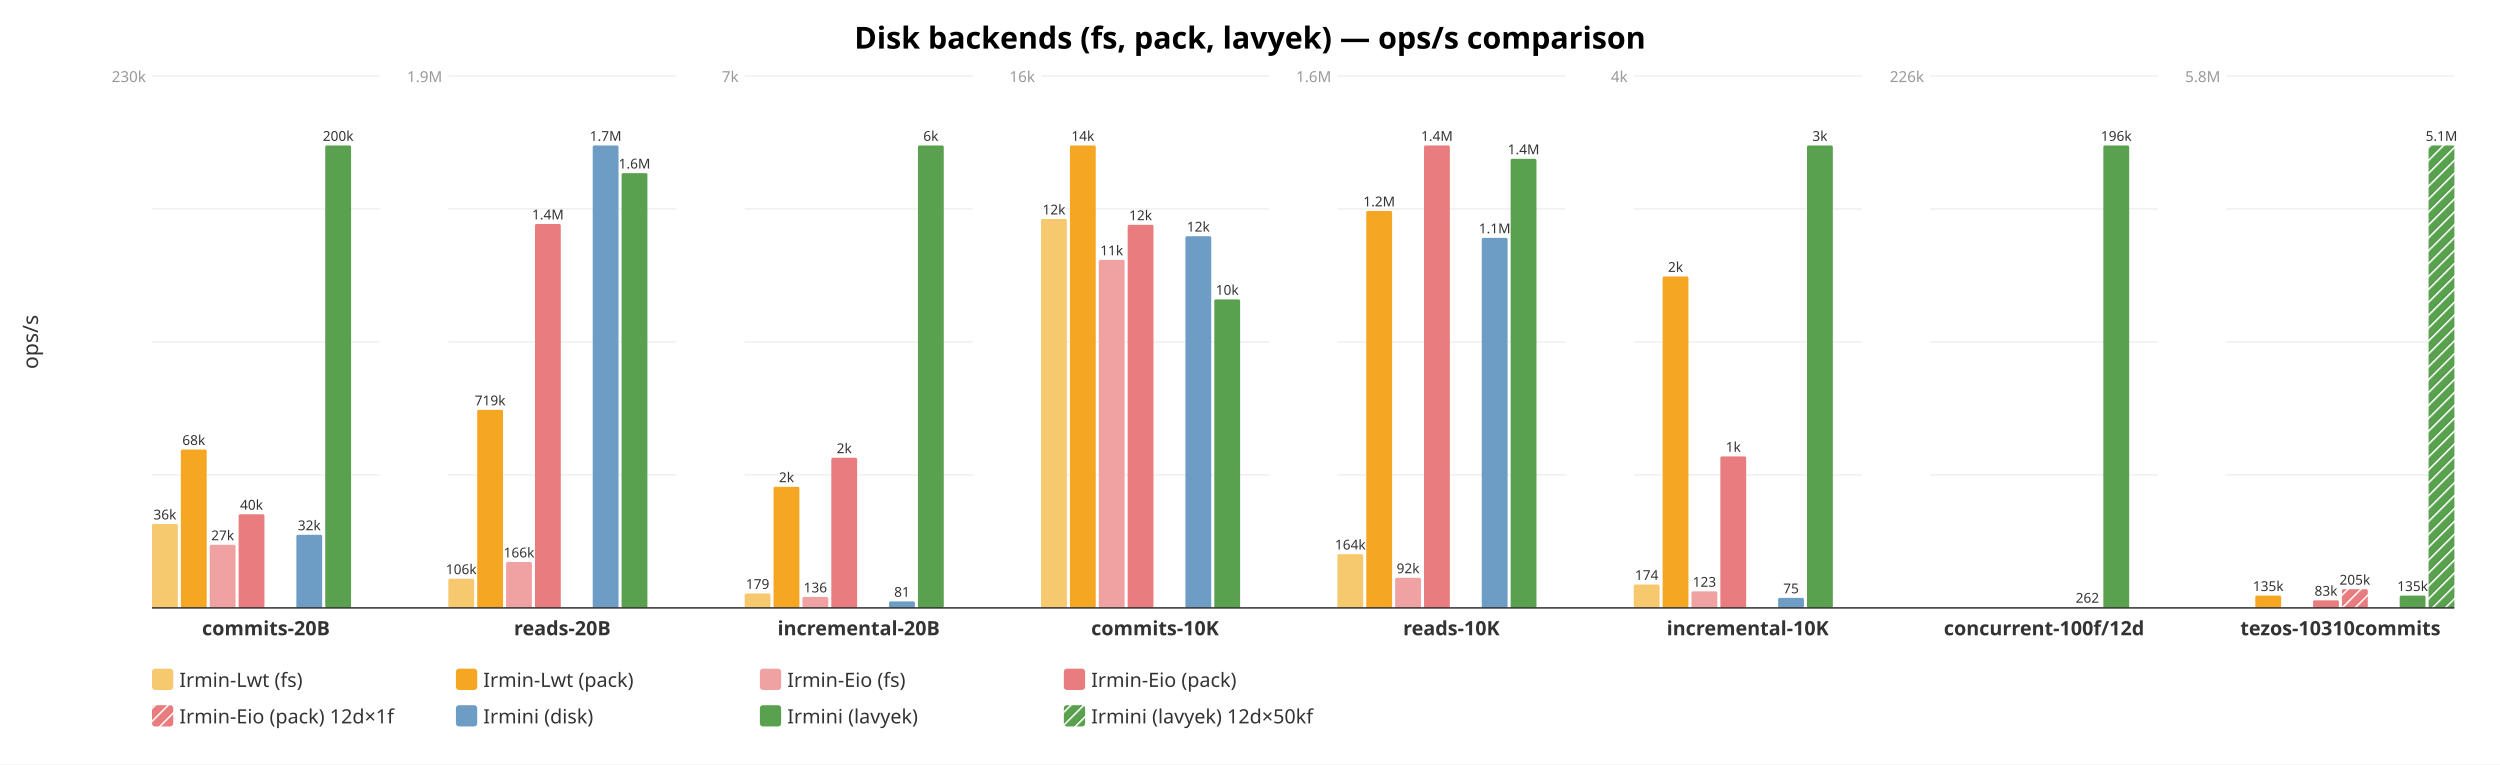
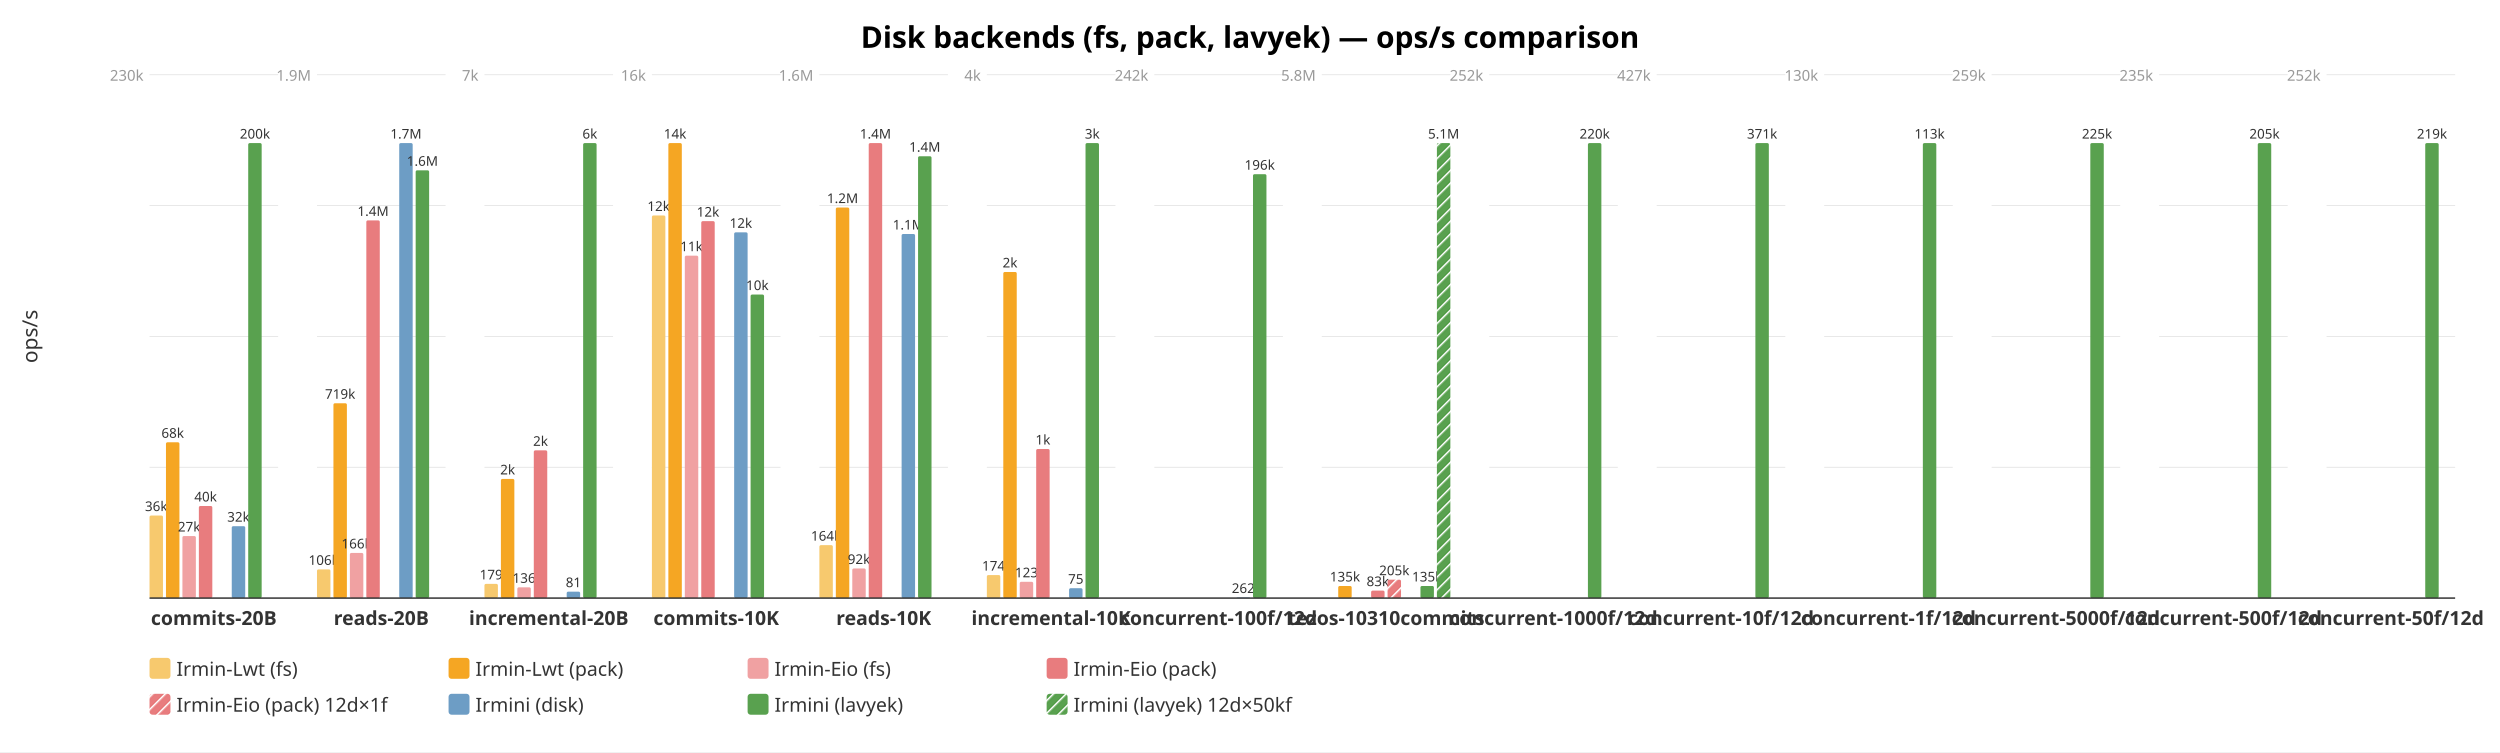
- <svg xmlns="http://www.w3.org/2000/svg" width="1645" height="503" font-family="system-ui, sans-serif" font-size="14">
-   <rect width="1645" height="503" fill="white" />
+ <svg xmlns="http://www.w3.org/2000/svg" width="1672" height="503" font-family="system-ui, sans-serif" font-size="14">
+   <rect width="1672" height="503" fill="white" />
  <defs>
-     <pattern id="hatch-3857" width="6" height="6" patternUnits="userSpaceOnUse" patternTransform="rotate(45)">
+     <pattern id="hatch-223" width="6" height="6" patternUnits="userSpaceOnUse" patternTransform="rotate(45)">
      <rect width="6" height="6" fill="#e87c7e" />
      <line x1="0" y1="0" x2="0" y2="6" stroke="white" stroke-width="2" />
    </pattern>
-     <pattern id="hatch-1070" width="6" height="6" patternUnits="userSpaceOnUse" patternTransform="rotate(45)">
+     <pattern id="hatch-461" width="6" height="6" patternUnits="userSpaceOnUse" patternTransform="rotate(45)">
      <rect width="6" height="6" fill="#59a14f" />
      <line x1="0" y1="0" x2="0" y2="6" stroke="white" stroke-width="2" />
    </pattern>
  </defs>
-   <text x="822.5" y="32" text-anchor="middle" font-size="20" font-weight="bold">Disk backends (fs, pack, lavyek) — ops/s comparison</text>
+   <text x="836.0" y="32" text-anchor="middle" font-size="20" font-weight="bold">Disk backends (fs, pack, lavyek) — ops/s comparison</text>
  <g transform="translate(100,50)">
    <text x="-75" y="175.0" text-anchor="middle" font-size="14" fill="#333" transform="rotate(-90,-75,175.0)">ops/s</text>
-     <line x1="0" y1="262.5" x2="150" y2="262.5" stroke="#e0e0e0" stroke-width="0.5" />
-     <line x1="0" y1="175.0" x2="150" y2="175.0" stroke="#e0e0e0" stroke-width="0.5" />
-     <line x1="0" y1="87.5" x2="150" y2="87.5" stroke="#e0e0e0" stroke-width="0.5" />
-     <line x1="0" y1="0.0" x2="150" y2="0.0" stroke="#e0e0e0" stroke-width="0.5" />
+     <line x1="0" y1="262.5" x2="86" y2="262.5" stroke="#e0e0e0" stroke-width="0.5" />
+     <line x1="0" y1="175.0" x2="86" y2="175.0" stroke="#e0e0e0" stroke-width="0.5" />
+     <line x1="0" y1="87.5" x2="86" y2="87.5" stroke="#e0e0e0" stroke-width="0.5" />
+     <line x1="0" y1="0.0" x2="86" y2="0.0" stroke="#e0e0e0" stroke-width="0.5" />
    <text x="-4.0" y="4.0" text-anchor="end" font-size="10" fill="#999">230k</text>
-     <rect x="0.0" y="294.8" width="17" height="55.2" fill="#f7c96e" rx="1" />
-     <text x="8.5" y="291.8" text-anchor="middle" font-size="9" fill="#333">36k</text>
-     <rect x="19.0" y="245.8" width="17" height="104.2" fill="#f5a623" rx="1" />
-     <text x="27.5" y="242.8" text-anchor="middle" font-size="9" fill="#333">68k</text>
-     <rect x="38.0" y="308.5" width="17" height="41.5" fill="#f0a1a2" rx="1" />
-     <text x="46.5" y="305.5" text-anchor="middle" font-size="9" fill="#333">27k</text>
-     <rect x="57.0" y="288.4" width="17" height="61.6" fill="#e87c7e" rx="1" />
-     <text x="65.5" y="285.4" text-anchor="middle" font-size="9" fill="#333">40k</text>
-     <rect x="95.0" y="301.9" width="17" height="48.1" fill="#6d9dc5" rx="1" />
-     <text x="103.5" y="298.9" text-anchor="middle" font-size="9" fill="#333">32k</text>
-     <rect x="114.0" y="45.7" width="17" height="304.3" fill="#59a14f" rx="1" />
-     <text x="122.5" y="42.7" text-anchor="middle" font-size="9" fill="#333">200k</text>
-     <text x="75.0" y="368" text-anchor="middle" font-size="13" font-weight="bold" fill="#333">commits-20B</text>
-     <line x1="195" y1="262.5" x2="345" y2="262.5" stroke="#e0e0e0" stroke-width="0.5" />
-     <line x1="195" y1="175.0" x2="345" y2="175.0" stroke="#e0e0e0" stroke-width="0.5" />
-     <line x1="195" y1="87.5" x2="345" y2="87.5" stroke="#e0e0e0" stroke-width="0.5" />
-     <line x1="195" y1="0.0" x2="345" y2="0.0" stroke="#e0e0e0" stroke-width="0.5" />
-     <text x="191.0" y="4.0" text-anchor="end" font-size="10" fill="#999">1.9M</text>
-     <rect x="195.0" y="330.8" width="17" height="19.2" fill="#f7c96e" rx="1" />
-     <text x="203.5" y="327.8" text-anchor="middle" font-size="9" fill="#333">106k</text>
-     <rect x="214.0" y="219.7" width="17" height="130.3" fill="#f5a623" rx="1" />
-     <text x="222.5" y="216.7" text-anchor="middle" font-size="9" fill="#333">719k</text>
-     <rect x="233.0" y="319.8" width="17" height="30.2" fill="#f0a1a2" rx="1" />
-     <text x="241.5" y="316.8" text-anchor="middle" font-size="9" fill="#333">166k</text>
-     <rect x="252.0" y="97.4" width="17" height="252.6" fill="#e87c7e" rx="1" />
-     <text x="260.5" y="94.4" text-anchor="middle" font-size="9" fill="#333">1.4M</text>
-     <rect x="290.0" y="45.7" width="17" height="304.3" fill="#6d9dc5" rx="1" />
-     <text x="298.5" y="42.7" text-anchor="middle" font-size="9" fill="#333">1.7M</text>
-     <rect x="309.0" y="63.9" width="17" height="286.1" fill="#59a14f" rx="1" />
-     <text x="317.5" y="60.9" text-anchor="middle" font-size="9" fill="#333">1.6M</text>
-     <text x="270.0" y="368" text-anchor="middle" font-size="13" font-weight="bold" fill="#333">reads-20B</text>
-     <line x1="390" y1="262.5" x2="540" y2="262.5" stroke="#e0e0e0" stroke-width="0.5" />
-     <line x1="390" y1="175.0" x2="540" y2="175.0" stroke="#e0e0e0" stroke-width="0.5" />
-     <line x1="390" y1="87.5" x2="540" y2="87.5" stroke="#e0e0e0" stroke-width="0.5" />
-     <line x1="390" y1="0.0" x2="540" y2="0.0" stroke="#e0e0e0" stroke-width="0.5" />
-     <text x="386.0" y="4.0" text-anchor="end" font-size="10" fill="#999">7k</text>
-     <rect x="390.0" y="340.5" width="17" height="9.5" fill="#f7c96e" rx="1" />
-     <text x="398.5" y="337.5" text-anchor="middle" font-size="9" fill="#333">179</text>
-     <rect x="409.0" y="270.3" width="17" height="79.7" fill="#f5a623" rx="1" />
-     <text x="417.5" y="267.3" text-anchor="middle" font-size="9" fill="#333">2k</text>
-     <rect x="428.0" y="342.8" width="17" height="7.2" fill="#f0a1a2" rx="1" />
-     <text x="436.5" y="339.8" text-anchor="middle" font-size="9" fill="#333">136</text>
-     <rect x="447.0" y="251.2" width="17" height="98.8" fill="#e87c7e" rx="1" />
-     <text x="455.5" y="248.2" text-anchor="middle" font-size="9" fill="#333">2k</text>
-     <rect x="485.0" y="345.7" width="17" height="4.3" fill="#6d9dc5" rx="1" />
-     <text x="493.5" y="342.7" text-anchor="middle" font-size="9" fill="#333">81</text>
-     <rect x="504.0" y="45.7" width="17" height="304.3" fill="#59a14f" rx="1" />
-     <text x="512.5" y="42.7" text-anchor="middle" font-size="9" fill="#333">6k</text>
-     <text x="465.0" y="368" text-anchor="middle" font-size="13" font-weight="bold" fill="#333">incremental-20B</text>
-     <line x1="585" y1="262.5" x2="735" y2="262.5" stroke="#e0e0e0" stroke-width="0.5" />
-     <line x1="585" y1="175.0" x2="735" y2="175.0" stroke="#e0e0e0" stroke-width="0.5" />
-     <line x1="585" y1="87.5" x2="735" y2="87.5" stroke="#e0e0e0" stroke-width="0.5" />
-     <line x1="585" y1="0.0" x2="735" y2="0.0" stroke="#e0e0e0" stroke-width="0.5" />
-     <text x="581.0" y="4.0" text-anchor="end" font-size="10" fill="#999">16k</text>
-     <rect x="585.0" y="94.1" width="17" height="255.9" fill="#f7c96e" rx="1" />
-     <text x="593.5" y="91.1" text-anchor="middle" font-size="9" fill="#333">12k</text>
-     <rect x="604.0" y="45.7" width="17" height="304.3" fill="#f5a623" rx="1" />
-     <text x="612.5" y="42.7" text-anchor="middle" font-size="9" fill="#333">14k</text>
-     <rect x="623.0" y="121.0" width="17" height="229.0" fill="#f0a1a2" rx="1" />
-     <text x="631.5" y="118.0" text-anchor="middle" font-size="9" fill="#333">11k</text>
-     <rect x="642.0" y="97.9" width="17" height="252.1" fill="#e87c7e" rx="1" />
-     <text x="650.5" y="94.9" text-anchor="middle" font-size="9" fill="#333">12k</text>
-     <rect x="680.0" y="105.4" width="17" height="244.6" fill="#6d9dc5" rx="1" />
-     <text x="688.5" y="102.4" text-anchor="middle" font-size="9" fill="#333">12k</text>
-     <rect x="699.0" y="147.0" width="17" height="203.0" fill="#59a14f" rx="1" />
-     <text x="707.5" y="144.0" text-anchor="middle" font-size="9" fill="#333">10k</text>
-     <text x="660.0" y="368" text-anchor="middle" font-size="13" font-weight="bold" fill="#333">commits-10K</text>
-     <line x1="780" y1="262.5" x2="930" y2="262.5" stroke="#e0e0e0" stroke-width="0.5" />
-     <line x1="780" y1="175.0" x2="930" y2="175.0" stroke="#e0e0e0" stroke-width="0.5" />
-     <line x1="780" y1="87.5" x2="930" y2="87.5" stroke="#e0e0e0" stroke-width="0.5" />
-     <line x1="780" y1="0.0" x2="930" y2="0.0" stroke="#e0e0e0" stroke-width="0.5" />
-     <text x="776.0" y="4.0" text-anchor="end" font-size="10" fill="#999">1.6M</text>
-     <rect x="780.0" y="314.6" width="17" height="35.4" fill="#f7c96e" rx="1" />
-     <text x="788.5" y="311.6" text-anchor="middle" font-size="9" fill="#333">164k</text>
-     <rect x="799.0" y="88.8" width="17" height="261.2" fill="#f5a623" rx="1" />
-     <text x="807.5" y="85.8" text-anchor="middle" font-size="9" fill="#333">1.2M</text>
-     <rect x="818.0" y="330.2" width="17" height="19.8" fill="#f0a1a2" rx="1" />
-     <text x="826.5" y="327.2" text-anchor="middle" font-size="9" fill="#333">92k</text>
-     <rect x="837.0" y="45.7" width="17" height="304.3" fill="#e87c7e" rx="1" />
-     <text x="845.5" y="42.7" text-anchor="middle" font-size="9" fill="#333">1.4M</text>
-     <rect x="875.0" y="106.5" width="17" height="243.5" fill="#6d9dc5" rx="1" />
-     <text x="883.5" y="103.5" text-anchor="middle" font-size="9" fill="#333">1.1M</text>
-     <rect x="894.0" y="54.5" width="17" height="295.5" fill="#59a14f" rx="1" />
-     <text x="902.5" y="51.5" text-anchor="middle" font-size="9" fill="#333">1.4M</text>
-     <text x="855.0" y="368" text-anchor="middle" font-size="13" font-weight="bold" fill="#333">reads-10K</text>
-     <line x1="975" y1="262.5" x2="1125" y2="262.5" stroke="#e0e0e0" stroke-width="0.5" />
-     <line x1="975" y1="175.0" x2="1125" y2="175.0" stroke="#e0e0e0" stroke-width="0.5" />
-     <line x1="975" y1="87.5" x2="1125" y2="87.5" stroke="#e0e0e0" stroke-width="0.5" />
-     <line x1="975" y1="0.0" x2="1125" y2="0.0" stroke="#e0e0e0" stroke-width="0.5" />
-     <text x="971.0" y="4.0" text-anchor="end" font-size="10" fill="#999">4k</text>
-     <rect x="975.0" y="334.6" width="17" height="15.4" fill="#f7c96e" rx="1" />
-     <text x="983.5" y="331.6" text-anchor="middle" font-size="9" fill="#333">174</text>
-     <rect x="994.0" y="131.9" width="17" height="218.1" fill="#f5a623" rx="1" />
-     <text x="1002.5" y="128.9" text-anchor="middle" font-size="9" fill="#333">2k</text>
-     <rect x="1013.0" y="339.1" width="17" height="10.9" fill="#f0a1a2" rx="1" />
-     <text x="1021.5" y="336.1" text-anchor="middle" font-size="9" fill="#333">123</text>
-     <rect x="1032.0" y="250.3" width="17" height="99.7" fill="#e87c7e" rx="1" />
-     <text x="1040.5" y="247.3" text-anchor="middle" font-size="9" fill="#333">1k</text>
-     <rect x="1070.0" y="343.4" width="17" height="6.6" fill="#6d9dc5" rx="1" />
-     <text x="1078.5" y="340.4" text-anchor="middle" font-size="9" fill="#333">75</text>
-     <rect x="1089.0" y="45.7" width="17" height="304.3" fill="#59a14f" rx="1" />
-     <text x="1097.5" y="42.7" text-anchor="middle" font-size="9" fill="#333">3k</text>
-     <text x="1050.0" y="368" text-anchor="middle" font-size="13" font-weight="bold" fill="#333">incremental-10K</text>
-     <line x1="1170" y1="262.5" x2="1320" y2="262.5" stroke="#e0e0e0" stroke-width="0.5" />
-     <line x1="1170" y1="175.0" x2="1320" y2="175.0" stroke="#e0e0e0" stroke-width="0.5" />
-     <line x1="1170" y1="87.5" x2="1320" y2="87.5" stroke="#e0e0e0" stroke-width="0.5" />
-     <line x1="1170" y1="0.0" x2="1320" y2="0.0" stroke="#e0e0e0" stroke-width="0.5" />
-     <text x="1166.0" y="4.0" text-anchor="end" font-size="10" fill="#999">226k</text>
-     <rect x="1265.0" y="349.6" width="17" height="0.4" fill="#6d9dc5" rx="1" />
-     <text x="1273.5" y="346.6" text-anchor="middle" font-size="9" fill="#333">262</text>
-     <rect x="1284.0" y="45.7" width="17" height="304.3" fill="#59a14f" rx="1" />
-     <text x="1292.5" y="42.7" text-anchor="middle" font-size="9" fill="#333">196k</text>
-     <text x="1245.0" y="368" text-anchor="middle" font-size="13" font-weight="bold" fill="#333">concurrent-100f/12d</text>
-     <line x1="1365" y1="262.5" x2="1515" y2="262.5" stroke="#e0e0e0" stroke-width="0.5" />
-     <line x1="1365" y1="175.0" x2="1515" y2="175.0" stroke="#e0e0e0" stroke-width="0.5" />
-     <line x1="1365" y1="87.5" x2="1515" y2="87.5" stroke="#e0e0e0" stroke-width="0.5" />
-     <line x1="1365" y1="0.0" x2="1515" y2="0.0" stroke="#e0e0e0" stroke-width="0.5" />
-     <text x="1361.0" y="4.0" text-anchor="end" font-size="10" fill="#999">5.8M</text>
-     <rect x="1384.0" y="341.9" width="17" height="8.1" fill="#f5a623" rx="1" />
-     <text x="1392.5" y="338.9" text-anchor="middle" font-size="9" fill="#333">135k</text>
-     <rect x="1422.0" y="345.0" width="17" height="5.0" fill="#e87c7e" rx="1" />
-     <text x="1430.5" y="342.0" text-anchor="middle" font-size="9" fill="#333">83k</text>
-     <rect x="1441.0" y="337.7" width="17" height="12.3" fill="url(#hatch-3857)" rx="1" />
-     <text x="1449.5" y="334.7" text-anchor="middle" font-size="9" fill="#333">205k</text>
-     <rect x="1479.0" y="341.9" width="17" height="8.1" fill="#59a14f" rx="1" />
-     <text x="1487.5" y="338.9" text-anchor="middle" font-size="9" fill="#333">135k</text>
-     <rect x="1498.0" y="45.7" width="17" height="304.3" fill="url(#hatch-1070)" rx="1" />
-     <text x="1506.5" y="42.7" text-anchor="middle" font-size="9" fill="#333">5.1M</text>
-     <text x="1440.0" y="368" text-anchor="middle" font-size="13" font-weight="bold" fill="#333">tezos-10310commits</text>
-     <line x1="0" y1="350" x2="1515" y2="350" stroke="#333" stroke-width="1" />
+     <rect x="0.0" y="294.8" width="9" height="55.2" fill="#f7c96e" rx="1" />
+     <text x="4.5" y="291.8" text-anchor="middle" font-size="9" fill="#333">36k</text>
+     <rect x="11.0" y="245.8" width="9" height="104.2" fill="#f5a623" rx="1" />
+     <text x="15.5" y="242.8" text-anchor="middle" font-size="9" fill="#333">68k</text>
+     <rect x="22.0" y="308.5" width="9" height="41.5" fill="#f0a1a2" rx="1" />
+     <text x="26.5" y="305.5" text-anchor="middle" font-size="9" fill="#333">27k</text>
+     <rect x="33.0" y="288.4" width="9" height="61.6" fill="#e87c7e" rx="1" />
+     <text x="37.5" y="285.4" text-anchor="middle" font-size="9" fill="#333">40k</text>
+     <rect x="55.0" y="301.9" width="9" height="48.1" fill="#6d9dc5" rx="1" />
+     <text x="59.5" y="298.9" text-anchor="middle" font-size="9" fill="#333">32k</text>
+     <rect x="66.0" y="45.7" width="9" height="304.3" fill="#59a14f" rx="1" />
+     <text x="70.5" y="42.7" text-anchor="middle" font-size="9" fill="#333">200k</text>
+     <text x="43.0" y="368" text-anchor="middle" font-size="13" font-weight="bold" fill="#333">commits-20B</text>
+     <line x1="112" y1="262.5" x2="198" y2="262.5" stroke="#e0e0e0" stroke-width="0.5" />
+     <line x1="112" y1="175.0" x2="198" y2="175.0" stroke="#e0e0e0" stroke-width="0.5" />
+     <line x1="112" y1="87.5" x2="198" y2="87.5" stroke="#e0e0e0" stroke-width="0.5" />
+     <line x1="112" y1="0.0" x2="198" y2="0.0" stroke="#e0e0e0" stroke-width="0.5" />
+     <text x="108.0" y="4.0" text-anchor="end" font-size="10" fill="#999">1.9M</text>
+     <rect x="112.0" y="330.8" width="9" height="19.2" fill="#f7c96e" rx="1" />
+     <text x="116.5" y="327.8" text-anchor="middle" font-size="9" fill="#333">106k</text>
+     <rect x="123.0" y="219.7" width="9" height="130.3" fill="#f5a623" rx="1" />
+     <text x="127.5" y="216.7" text-anchor="middle" font-size="9" fill="#333">719k</text>
+     <rect x="134.0" y="319.8" width="9" height="30.2" fill="#f0a1a2" rx="1" />
+     <text x="138.5" y="316.8" text-anchor="middle" font-size="9" fill="#333">166k</text>
+     <rect x="145.0" y="97.4" width="9" height="252.6" fill="#e87c7e" rx="1" />
+     <text x="149.5" y="94.4" text-anchor="middle" font-size="9" fill="#333">1.4M</text>
+     <rect x="167.0" y="45.7" width="9" height="304.3" fill="#6d9dc5" rx="1" />
+     <text x="171.5" y="42.7" text-anchor="middle" font-size="9" fill="#333">1.7M</text>
+     <rect x="178.0" y="63.9" width="9" height="286.1" fill="#59a14f" rx="1" />
+     <text x="182.5" y="60.9" text-anchor="middle" font-size="9" fill="#333">1.6M</text>
+     <text x="155.0" y="368" text-anchor="middle" font-size="13" font-weight="bold" fill="#333">reads-20B</text>
+     <line x1="224" y1="262.5" x2="310" y2="262.5" stroke="#e0e0e0" stroke-width="0.5" />
+     <line x1="224" y1="175.0" x2="310" y2="175.0" stroke="#e0e0e0" stroke-width="0.5" />
+     <line x1="224" y1="87.5" x2="310" y2="87.5" stroke="#e0e0e0" stroke-width="0.5" />
+     <line x1="224" y1="0.0" x2="310" y2="0.0" stroke="#e0e0e0" stroke-width="0.5" />
+     <text x="220.0" y="4.0" text-anchor="end" font-size="10" fill="#999">7k</text>
+     <rect x="224.0" y="340.5" width="9" height="9.5" fill="#f7c96e" rx="1" />
+     <text x="228.5" y="337.5" text-anchor="middle" font-size="9" fill="#333">179</text>
+     <rect x="235.0" y="270.3" width="9" height="79.7" fill="#f5a623" rx="1" />
+     <text x="239.5" y="267.3" text-anchor="middle" font-size="9" fill="#333">2k</text>
+     <rect x="246.0" y="342.8" width="9" height="7.2" fill="#f0a1a2" rx="1" />
+     <text x="250.5" y="339.8" text-anchor="middle" font-size="9" fill="#333">136</text>
+     <rect x="257.0" y="251.2" width="9" height="98.8" fill="#e87c7e" rx="1" />
+     <text x="261.5" y="248.2" text-anchor="middle" font-size="9" fill="#333">2k</text>
+     <rect x="279.0" y="345.7" width="9" height="4.3" fill="#6d9dc5" rx="1" />
+     <text x="283.5" y="342.7" text-anchor="middle" font-size="9" fill="#333">81</text>
+     <rect x="290.0" y="45.7" width="9" height="304.3" fill="#59a14f" rx="1" />
+     <text x="294.5" y="42.7" text-anchor="middle" font-size="9" fill="#333">6k</text>
+     <text x="267.0" y="368" text-anchor="middle" font-size="13" font-weight="bold" fill="#333">incremental-20B</text>
+     <line x1="336" y1="262.5" x2="422" y2="262.5" stroke="#e0e0e0" stroke-width="0.5" />
+     <line x1="336" y1="175.0" x2="422" y2="175.0" stroke="#e0e0e0" stroke-width="0.5" />
+     <line x1="336" y1="87.5" x2="422" y2="87.5" stroke="#e0e0e0" stroke-width="0.5" />
+     <line x1="336" y1="0.0" x2="422" y2="0.0" stroke="#e0e0e0" stroke-width="0.5" />
+     <text x="332.0" y="4.0" text-anchor="end" font-size="10" fill="#999">16k</text>
+     <rect x="336.0" y="94.1" width="9" height="255.9" fill="#f7c96e" rx="1" />
+     <text x="340.5" y="91.1" text-anchor="middle" font-size="9" fill="#333">12k</text>
+     <rect x="347.0" y="45.7" width="9" height="304.3" fill="#f5a623" rx="1" />
+     <text x="351.5" y="42.7" text-anchor="middle" font-size="9" fill="#333">14k</text>
+     <rect x="358.0" y="121.0" width="9" height="229.0" fill="#f0a1a2" rx="1" />
+     <text x="362.5" y="118.0" text-anchor="middle" font-size="9" fill="#333">11k</text>
+     <rect x="369.0" y="97.9" width="9" height="252.1" fill="#e87c7e" rx="1" />
+     <text x="373.5" y="94.9" text-anchor="middle" font-size="9" fill="#333">12k</text>
+     <rect x="391.0" y="105.4" width="9" height="244.6" fill="#6d9dc5" rx="1" />
+     <text x="395.5" y="102.4" text-anchor="middle" font-size="9" fill="#333">12k</text>
+     <rect x="402.0" y="147.0" width="9" height="203.0" fill="#59a14f" rx="1" />
+     <text x="406.5" y="144.0" text-anchor="middle" font-size="9" fill="#333">10k</text>
+     <text x="379.0" y="368" text-anchor="middle" font-size="13" font-weight="bold" fill="#333">commits-10K</text>
+     <line x1="448" y1="262.5" x2="534" y2="262.5" stroke="#e0e0e0" stroke-width="0.5" />
+     <line x1="448" y1="175.0" x2="534" y2="175.0" stroke="#e0e0e0" stroke-width="0.5" />
+     <line x1="448" y1="87.5" x2="534" y2="87.5" stroke="#e0e0e0" stroke-width="0.5" />
+     <line x1="448" y1="0.0" x2="534" y2="0.0" stroke="#e0e0e0" stroke-width="0.5" />
+     <text x="444.0" y="4.0" text-anchor="end" font-size="10" fill="#999">1.6M</text>
+     <rect x="448.0" y="314.6" width="9" height="35.4" fill="#f7c96e" rx="1" />
+     <text x="452.5" y="311.6" text-anchor="middle" font-size="9" fill="#333">164k</text>
+     <rect x="459.0" y="88.8" width="9" height="261.2" fill="#f5a623" rx="1" />
+     <text x="463.5" y="85.8" text-anchor="middle" font-size="9" fill="#333">1.2M</text>
+     <rect x="470.0" y="330.2" width="9" height="19.8" fill="#f0a1a2" rx="1" />
+     <text x="474.5" y="327.2" text-anchor="middle" font-size="9" fill="#333">92k</text>
+     <rect x="481.0" y="45.7" width="9" height="304.3" fill="#e87c7e" rx="1" />
+     <text x="485.5" y="42.7" text-anchor="middle" font-size="9" fill="#333">1.4M</text>
+     <rect x="503.0" y="106.5" width="9" height="243.5" fill="#6d9dc5" rx="1" />
+     <text x="507.5" y="103.5" text-anchor="middle" font-size="9" fill="#333">1.1M</text>
+     <rect x="514.0" y="54.5" width="9" height="295.5" fill="#59a14f" rx="1" />
+     <text x="518.5" y="51.5" text-anchor="middle" font-size="9" fill="#333">1.4M</text>
+     <text x="491.0" y="368" text-anchor="middle" font-size="13" font-weight="bold" fill="#333">reads-10K</text>
+     <line x1="560" y1="262.5" x2="646" y2="262.5" stroke="#e0e0e0" stroke-width="0.5" />
+     <line x1="560" y1="175.0" x2="646" y2="175.0" stroke="#e0e0e0" stroke-width="0.5" />
+     <line x1="560" y1="87.5" x2="646" y2="87.5" stroke="#e0e0e0" stroke-width="0.5" />
+     <line x1="560" y1="0.0" x2="646" y2="0.0" stroke="#e0e0e0" stroke-width="0.5" />
+     <text x="556.0" y="4.0" text-anchor="end" font-size="10" fill="#999">4k</text>
+     <rect x="560.0" y="334.6" width="9" height="15.4" fill="#f7c96e" rx="1" />
+     <text x="564.5" y="331.6" text-anchor="middle" font-size="9" fill="#333">174</text>
+     <rect x="571.0" y="131.9" width="9" height="218.1" fill="#f5a623" rx="1" />
+     <text x="575.5" y="128.9" text-anchor="middle" font-size="9" fill="#333">2k</text>
+     <rect x="582.0" y="339.1" width="9" height="10.9" fill="#f0a1a2" rx="1" />
+     <text x="586.5" y="336.1" text-anchor="middle" font-size="9" fill="#333">123</text>
+     <rect x="593.0" y="250.3" width="9" height="99.7" fill="#e87c7e" rx="1" />
+     <text x="597.5" y="247.3" text-anchor="middle" font-size="9" fill="#333">1k</text>
+     <rect x="615.0" y="343.4" width="9" height="6.6" fill="#6d9dc5" rx="1" />
+     <text x="619.5" y="340.4" text-anchor="middle" font-size="9" fill="#333">75</text>
+     <rect x="626.0" y="45.7" width="9" height="304.3" fill="#59a14f" rx="1" />
+     <text x="630.5" y="42.7" text-anchor="middle" font-size="9" fill="#333">3k</text>
+     <text x="603.0" y="368" text-anchor="middle" font-size="13" font-weight="bold" fill="#333">incremental-10K</text>
+     <line x1="672" y1="262.5" x2="758" y2="262.5" stroke="#e0e0e0" stroke-width="0.5" />
+     <line x1="672" y1="175.0" x2="758" y2="175.0" stroke="#e0e0e0" stroke-width="0.5" />
+     <line x1="672" y1="87.5" x2="758" y2="87.5" stroke="#e0e0e0" stroke-width="0.5" />
+     <line x1="672" y1="0.0" x2="758" y2="0.0" stroke="#e0e0e0" stroke-width="0.5" />
+     <text x="668.0" y="4.0" text-anchor="end" font-size="10" fill="#999">242k</text>
+     <rect x="727.0" y="349.6" width="9" height="0.4" fill="#6d9dc5" rx="1" />
+     <text x="731.5" y="346.6" text-anchor="middle" font-size="9" fill="#333">262</text>
+     <rect x="738.0" y="66.5" width="9" height="283.5" fill="#59a14f" rx="1" />
+     <text x="742.5" y="63.5" text-anchor="middle" font-size="9" fill="#333">196k</text>
+     <text x="715.0" y="368" text-anchor="middle" font-size="13" font-weight="bold" fill="#333">concurrent-100f/12d</text>
+     <line x1="784" y1="262.5" x2="870" y2="262.5" stroke="#e0e0e0" stroke-width="0.5" />
+     <line x1="784" y1="175.0" x2="870" y2="175.0" stroke="#e0e0e0" stroke-width="0.5" />
+     <line x1="784" y1="87.5" x2="870" y2="87.5" stroke="#e0e0e0" stroke-width="0.5" />
+     <line x1="784" y1="0.0" x2="870" y2="0.0" stroke="#e0e0e0" stroke-width="0.5" />
+     <text x="780.0" y="4.0" text-anchor="end" font-size="10" fill="#999">5.8M</text>
+     <rect x="795.0" y="341.9" width="9" height="8.1" fill="#f5a623" rx="1" />
+     <text x="799.5" y="338.9" text-anchor="middle" font-size="9" fill="#333">135k</text>
+     <rect x="817.0" y="345.0" width="9" height="5.0" fill="#e87c7e" rx="1" />
+     <text x="821.5" y="342.0" text-anchor="middle" font-size="9" fill="#333">83k</text>
+     <rect x="828.0" y="337.7" width="9" height="12.3" fill="url(#hatch-223)" rx="1" />
+     <text x="832.5" y="334.7" text-anchor="middle" font-size="9" fill="#333">205k</text>
+     <rect x="850.0" y="341.9" width="9" height="8.1" fill="#59a14f" rx="1" />
+     <text x="854.5" y="338.9" text-anchor="middle" font-size="9" fill="#333">135k</text>
+     <rect x="861.0" y="45.7" width="9" height="304.3" fill="url(#hatch-461)" rx="1" />
+     <text x="865.5" y="42.7" text-anchor="middle" font-size="9" fill="#333">5.1M</text>
+     <text x="827.0" y="368" text-anchor="middle" font-size="13" font-weight="bold" fill="#333">tezos-10310commits</text>
+     <line x1="896" y1="262.5" x2="982" y2="262.5" stroke="#e0e0e0" stroke-width="0.5" />
+     <line x1="896" y1="175.0" x2="982" y2="175.0" stroke="#e0e0e0" stroke-width="0.5" />
+     <line x1="896" y1="87.5" x2="982" y2="87.5" stroke="#e0e0e0" stroke-width="0.5" />
+     <line x1="896" y1="0.0" x2="982" y2="0.0" stroke="#e0e0e0" stroke-width="0.5" />
+     <text x="892.0" y="4.0" text-anchor="end" font-size="10" fill="#999">252k</text>
+     <rect x="962.0" y="45.7" width="9" height="304.3" fill="#59a14f" rx="1" />
+     <text x="966.5" y="42.7" text-anchor="middle" font-size="9" fill="#333">220k</text>
+     <text x="939.0" y="368" text-anchor="middle" font-size="13" font-weight="bold" fill="#333">concurrent-1000f/12d</text>
+     <line x1="1008" y1="262.5" x2="1094" y2="262.5" stroke="#e0e0e0" stroke-width="0.5" />
+     <line x1="1008" y1="175.0" x2="1094" y2="175.0" stroke="#e0e0e0" stroke-width="0.5" />
+     <line x1="1008" y1="87.5" x2="1094" y2="87.5" stroke="#e0e0e0" stroke-width="0.5" />
+     <line x1="1008" y1="0.0" x2="1094" y2="0.0" stroke="#e0e0e0" stroke-width="0.5" />
+     <text x="1004.0" y="4.0" text-anchor="end" font-size="10" fill="#999">427k</text>
+     <rect x="1074.0" y="45.7" width="9" height="304.3" fill="#59a14f" rx="1" />
+     <text x="1078.5" y="42.7" text-anchor="middle" font-size="9" fill="#333">371k</text>
+     <text x="1051.0" y="368" text-anchor="middle" font-size="13" font-weight="bold" fill="#333">concurrent-10f/12d</text>
+     <line x1="1120" y1="262.5" x2="1206" y2="262.5" stroke="#e0e0e0" stroke-width="0.5" />
+     <line x1="1120" y1="175.0" x2="1206" y2="175.0" stroke="#e0e0e0" stroke-width="0.5" />
+     <line x1="1120" y1="87.5" x2="1206" y2="87.5" stroke="#e0e0e0" stroke-width="0.5" />
+     <line x1="1120" y1="0.0" x2="1206" y2="0.0" stroke="#e0e0e0" stroke-width="0.5" />
+     <text x="1116.0" y="4.0" text-anchor="end" font-size="10" fill="#999">130k</text>
+     <rect x="1186.0" y="45.7" width="9" height="304.3" fill="#59a14f" rx="1" />
+     <text x="1190.5" y="42.7" text-anchor="middle" font-size="9" fill="#333">113k</text>
+     <text x="1163.0" y="368" text-anchor="middle" font-size="13" font-weight="bold" fill="#333">concurrent-1f/12d</text>
+     <line x1="1232" y1="262.5" x2="1318" y2="262.5" stroke="#e0e0e0" stroke-width="0.5" />
+     <line x1="1232" y1="175.0" x2="1318" y2="175.0" stroke="#e0e0e0" stroke-width="0.5" />
+     <line x1="1232" y1="87.5" x2="1318" y2="87.5" stroke="#e0e0e0" stroke-width="0.5" />
+     <line x1="1232" y1="0.0" x2="1318" y2="0.0" stroke="#e0e0e0" stroke-width="0.5" />
+     <text x="1228.0" y="4.0" text-anchor="end" font-size="10" fill="#999">259k</text>
+     <rect x="1298.0" y="45.7" width="9" height="304.3" fill="#59a14f" rx="1" />
+     <text x="1302.5" y="42.7" text-anchor="middle" font-size="9" fill="#333">225k</text>
+     <text x="1275.0" y="368" text-anchor="middle" font-size="13" font-weight="bold" fill="#333">concurrent-5000f/12d</text>
+     <line x1="1344" y1="262.5" x2="1430" y2="262.5" stroke="#e0e0e0" stroke-width="0.5" />
+     <line x1="1344" y1="175.0" x2="1430" y2="175.0" stroke="#e0e0e0" stroke-width="0.5" />
+     <line x1="1344" y1="87.5" x2="1430" y2="87.5" stroke="#e0e0e0" stroke-width="0.5" />
+     <line x1="1344" y1="0.0" x2="1430" y2="0.0" stroke="#e0e0e0" stroke-width="0.5" />
+     <text x="1340.0" y="4.0" text-anchor="end" font-size="10" fill="#999">235k</text>
+     <rect x="1410.0" y="45.7" width="9" height="304.3" fill="#59a14f" rx="1" />
+     <text x="1414.5" y="42.7" text-anchor="middle" font-size="9" fill="#333">205k</text>
+     <text x="1387.0" y="368" text-anchor="middle" font-size="13" font-weight="bold" fill="#333">concurrent-500f/12d</text>
+     <line x1="1456" y1="262.5" x2="1542" y2="262.5" stroke="#e0e0e0" stroke-width="0.5" />
+     <line x1="1456" y1="175.0" x2="1542" y2="175.0" stroke="#e0e0e0" stroke-width="0.5" />
+     <line x1="1456" y1="87.5" x2="1542" y2="87.5" stroke="#e0e0e0" stroke-width="0.5" />
+     <line x1="1456" y1="0.0" x2="1542" y2="0.0" stroke="#e0e0e0" stroke-width="0.5" />
+     <text x="1452.0" y="4.0" text-anchor="end" font-size="10" fill="#999">252k</text>
+     <rect x="1522.0" y="45.7" width="9" height="304.3" fill="#59a14f" rx="1" />
+     <text x="1526.5" y="42.7" text-anchor="middle" font-size="9" fill="#333">219k</text>
+     <text x="1499.0" y="368" text-anchor="middle" font-size="13" font-weight="bold" fill="#333">concurrent-50f/12d</text>
+     <line x1="0" y1="350" x2="1542" y2="350" stroke="#333" stroke-width="1" />
  </g>
  <g transform="translate(100,440)">
    <rect x="0" y="0" width="14" height="14" fill="#f7c96e" rx="2" />
    <text x="18" y="12" font-size="13" fill="#333">Irmin-Lwt (fs)</text>
    <rect x="200" y="0" width="14" height="14" fill="#f5a623" rx="2" />
    <text x="218" y="12" font-size="13" fill="#333">Irmin-Lwt (pack)</text>
    <rect x="400" y="0" width="14" height="14" fill="#f0a1a2" rx="2" />
    <text x="418" y="12" font-size="13" fill="#333">Irmin-Eio (fs)</text>
    <rect x="600" y="0" width="14" height="14" fill="#e87c7e" rx="2" />
    <text x="618" y="12" font-size="13" fill="#333">Irmin-Eio (pack)</text>
-     <rect x="0" y="24" width="14" height="14" fill="url(#hatch-3857)" rx="2" />
+     <rect x="0" y="24" width="14" height="14" fill="url(#hatch-223)" rx="2" />
    <text x="18" y="36" font-size="13" fill="#333">Irmin-Eio (pack) 12d×1f</text>
    <rect x="200" y="24" width="14" height="14" fill="#6d9dc5" rx="2" />
    <text x="218" y="36" font-size="13" fill="#333">Irmini (disk)</text>
    <rect x="400" y="24" width="14" height="14" fill="#59a14f" rx="2" />
    <text x="418" y="36" font-size="13" fill="#333">Irmini (lavyek)</text>
-     <rect x="600" y="24" width="14" height="14" fill="url(#hatch-1070)" rx="2" />
+     <rect x="600" y="24" width="14" height="14" fill="url(#hatch-461)" rx="2" />
    <text x="618" y="36" font-size="13" fill="#333">Irmini (lavyek) 12d×50kf</text>
  </g>
</svg>
